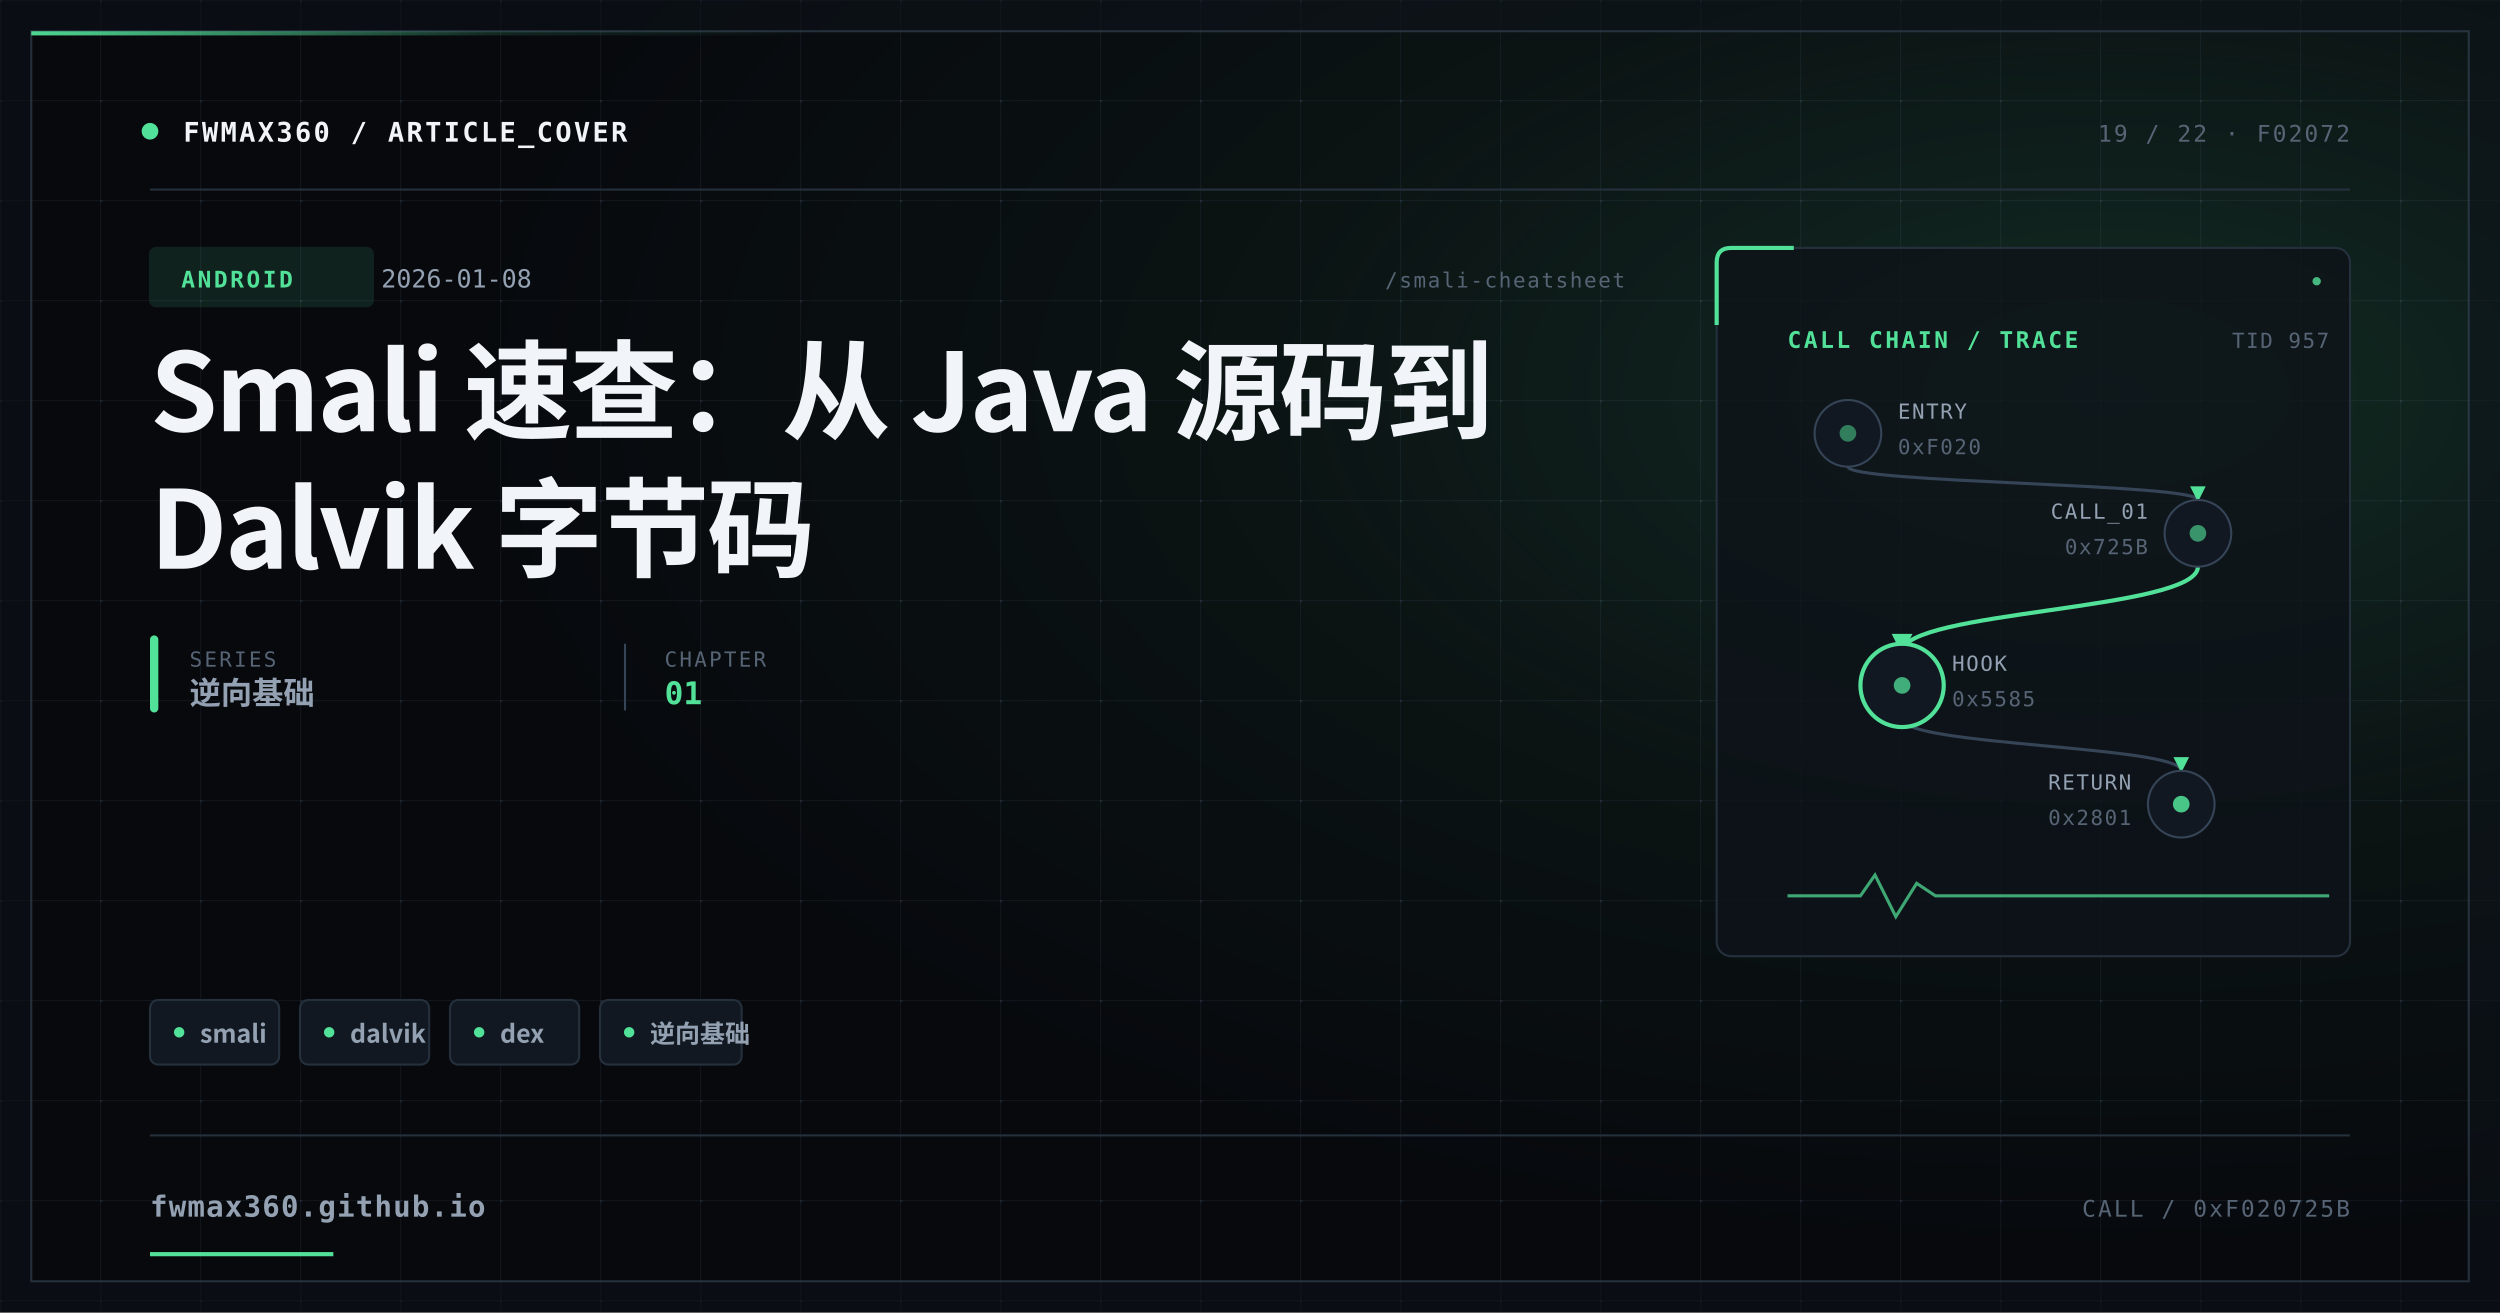
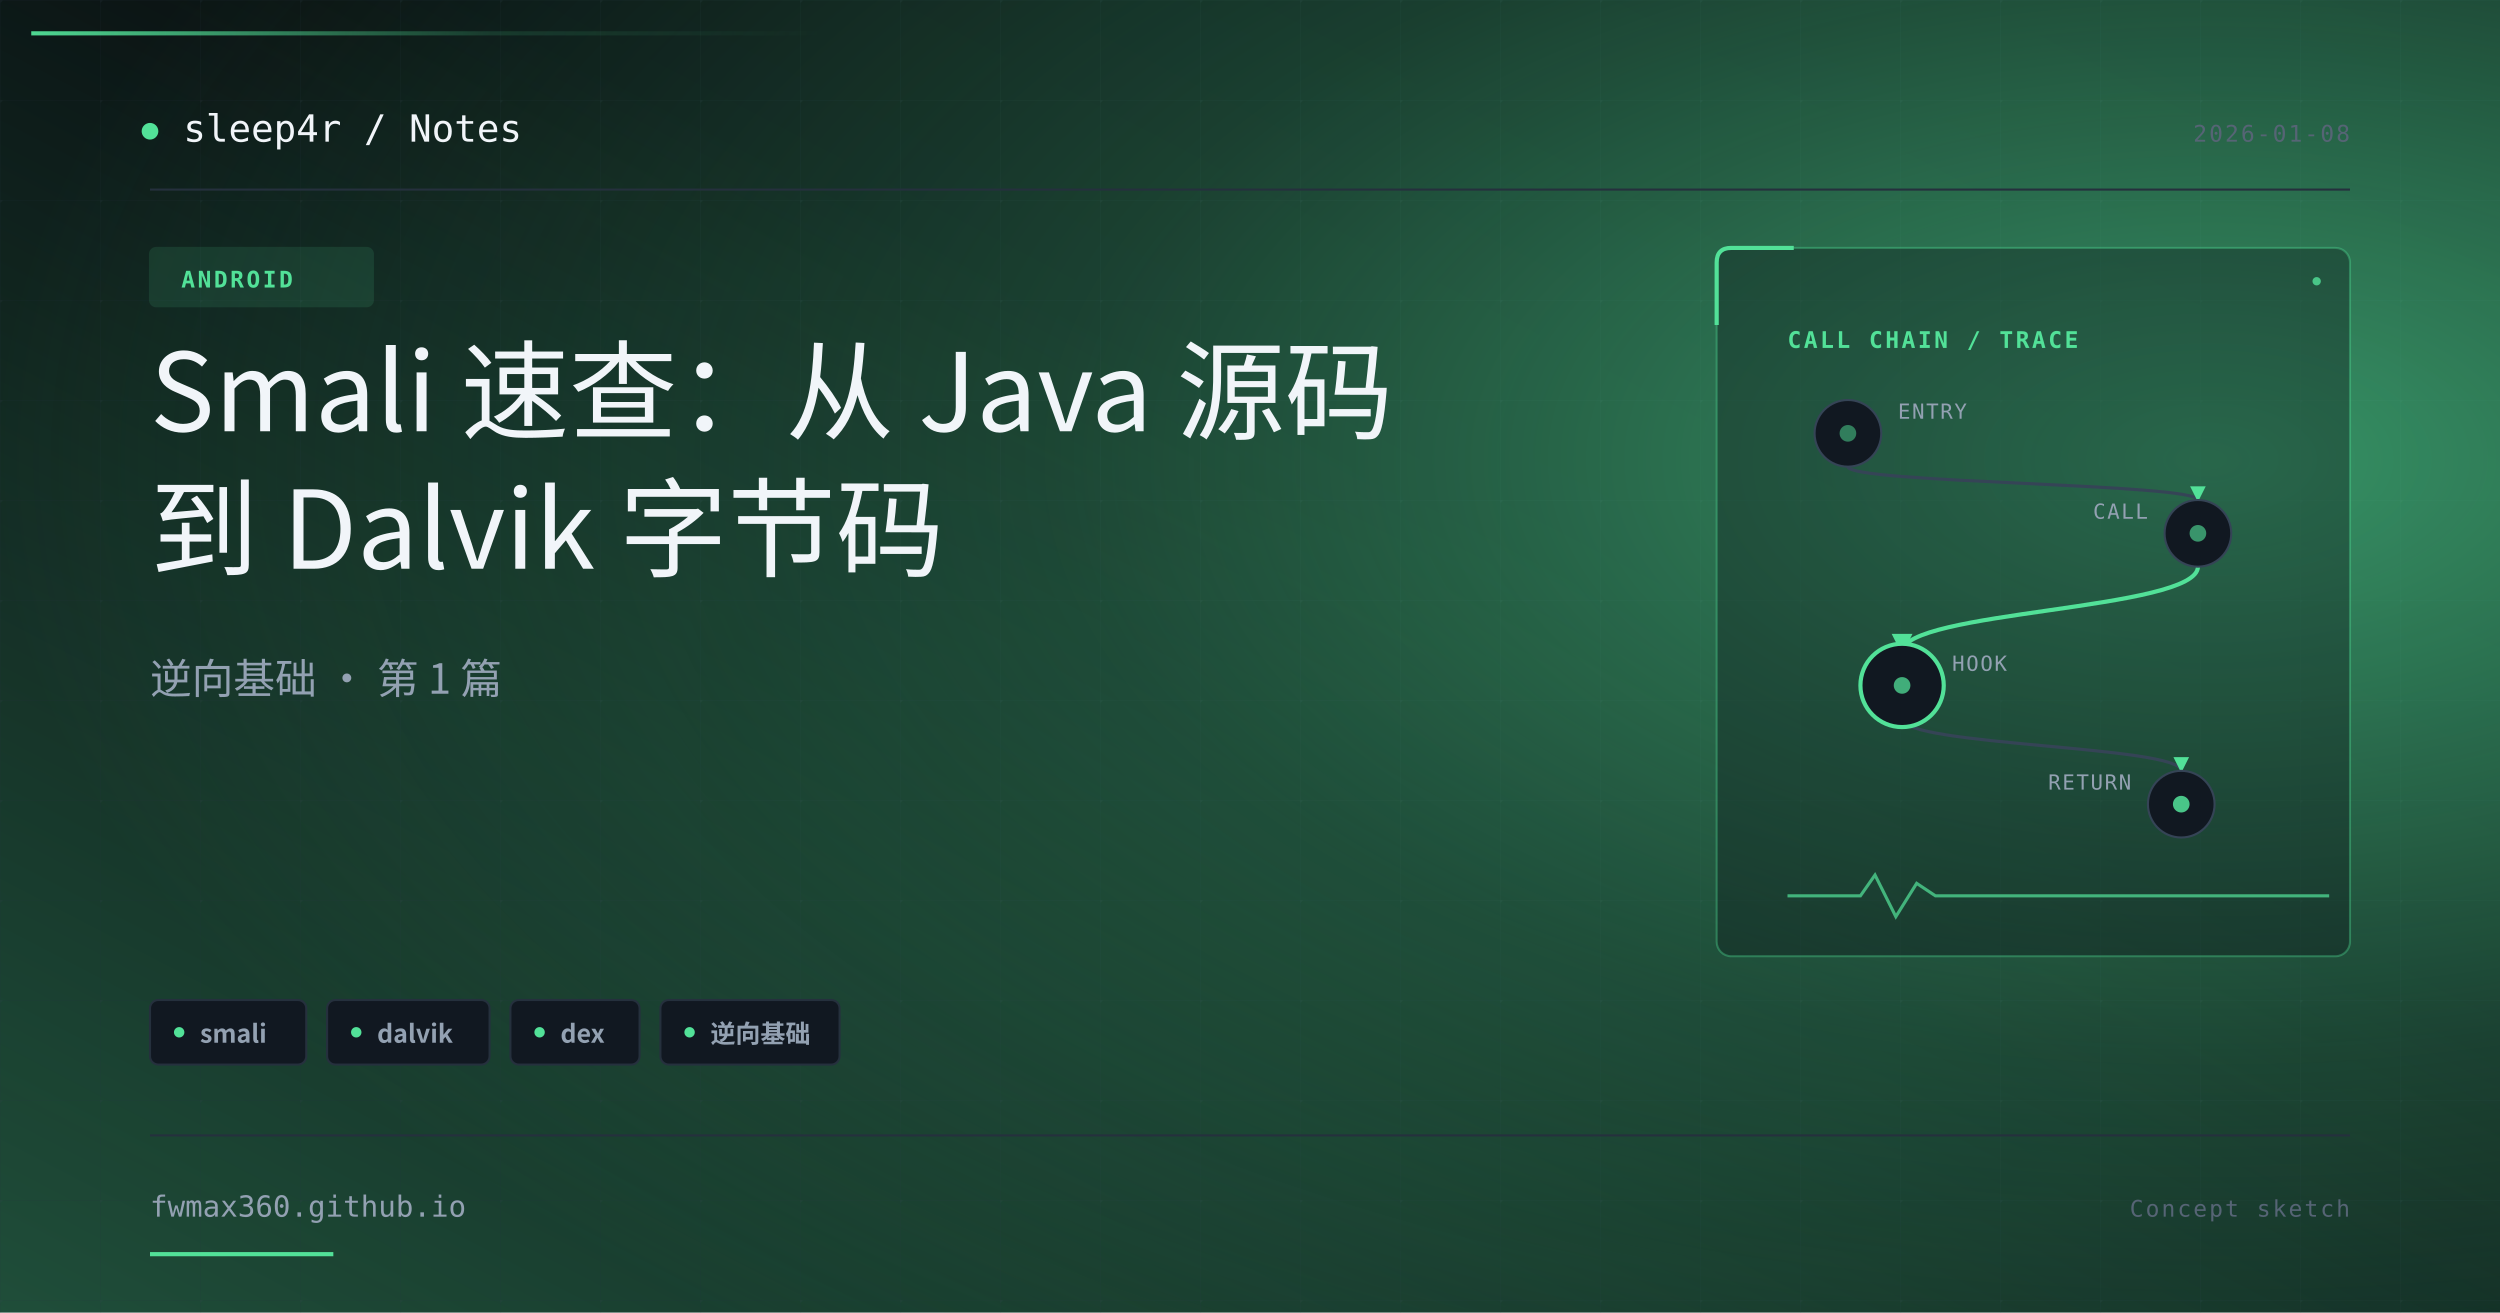
<svg xmlns="http://www.w3.org/2000/svg" width="1200" height="630" viewBox="0 0 1200 630" role="img" aria-labelledby="cover-title cover-desc">
  <defs>
    <pattern id="grid" width="48" height="48" patternUnits="userSpaceOnUse">
      <path d="M 48 0 L 0 0 0 48" fill="none" stroke="#25303d" stroke-width="1" opacity="0.42" />
      <circle cx="0" cy="0" r="1.25" fill="#354456" opacity="0.58" />
    </pattern>
-     <radialGradient id="glow" cx="84%" cy="30%" r="66%">
-       <stop offset="0" stop-color="#52e198" stop-opacity="0.16" />
-       <stop offset="0.52" stop-color="#52e198" stop-opacity="0.045" />
+     <radialGradient id="glow" cx="88%" cy="35%" r="88%">
+       <stop offset="0" stop-color="#52e198" stop-opacity="0.64" />
+       <stop offset="0.52" stop-color="#52e198" stop-opacity="0.24" />
      <stop offset="1" stop-color="#52e198" stop-opacity="0" />
    </radialGradient>
+     <linearGradient id="wash" x1="0" y1="1" x2="1" y2="0">
+       <stop offset="0" stop-color="#52e198" stop-opacity="0.32" />
+       <stop offset="0.6" stop-color="#52e198" stop-opacity="0.025" />
+       <stop offset="1" stop-color="#52e198" stop-opacity="0" />
+     </linearGradient>
    <linearGradient id="rail" x1="0" y1="0" x2="1" y2="0">
      <stop offset="0" stop-color="#52e198" stop-opacity="0.95" />
      <stop offset="0.58" stop-color="#52e198" stop-opacity="0.14" />
      <stop offset="1" stop-color="#52e198" stop-opacity="0" />
    </linearGradient>
    <marker id="arrow" viewBox="0 0 8 8" refX="7" refY="4" markerWidth="5" markerHeight="5" orient="auto-start-reverse">
      <path d="M 0 0 L 8 4 L 0 8 z" fill="#52e198" />
    </marker>
    <style>
      .mono { font-family: 'JetBrains Mono', 'SFMono-Regular', Menlo, Consolas, monospace; }
-       .sans { font-family: 'Hiragino Sans GB', 'PingFang SC', 'Microsoft YaHei', 'Noto Sans CJK SC', sans-serif; }
+       .sans { font-family: 'Helvetica Neue', 'PingFang SC', 'Hiragino Sans GB', 'Microsoft YaHei', 'Noto Sans CJK SC', sans-serif; }
      .micro { font-family: 'JetBrains Mono', 'SFMono-Regular', Menlo, Consolas, monospace; font-size: 10px; letter-spacing: .75px; }
-       .chip { font-family: 'Hiragino Sans GB', 'PingFang SC', 'Microsoft YaHei', 'Noto Sans CJK SC', sans-serif; font-size: 12px; font-weight: 600; }
+       .chip { font-family: 'Helvetica Neue', 'PingFang SC', 'Hiragino Sans GB', 'Microsoft YaHei', 'Noto Sans CJK SC', sans-serif; font-size: 12px; font-weight: 600; }
      .diagram-label { font-family: 'JetBrains Mono', 'SFMono-Regular', Menlo, Consolas, monospace; font-size: 11px; font-weight: 700; letter-spacing: 1.2px; }
    </style>
  </defs>
  <rect width="1200" height="630" fill="#07090d" />
-   <rect width="1200" height="630" fill="url(#grid)" opacity="0.7" />
+   <rect width="1200" height="630" fill="url(#wash)" />
+   <rect width="1200" height="630" fill="url(#grid)" opacity="0.25" />
  <rect width="1200" height="630" fill="url(#glow)" />
-   <path d="M 0 0 H 1200 V 630 H 0 Z M 15 15 V 615 H 1185 V 15 Z" fill="#0d1219" fill-rule="evenodd" opacity="0.54" />
-   <rect x="15" y="15" width="1170" height="600" fill="none" stroke="#354456" stroke-width="1" opacity="0.64" />
  <rect x="15" y="15" width="380" height="2" fill="url(#rail)" />
  <circle cx="72" cy="63" r="4" fill="#52e198" />
-   <text x="88" y="68" class="mono" font-size="13" font-weight="700" letter-spacing="1.1" fill="#f1f5f9">FWMAX360 / ARTICLE_COVER</text>
-   <text x="1128" y="68" class="mono" font-size="11" text-anchor="end" letter-spacing="1" fill="#566475">19 / 22 · F02072</text>
+   <text x="88" y="68" class="mono" font-size="18" font-weight="500" letter-spacing="0" fill="#f1f5f9">sleep4r / Notes</text>
+   <text x="1128" y="68" class="mono" font-size="11" text-anchor="end" letter-spacing="1" fill="#566475">2026-01-08</text>
  <line x1="72" y1="91" x2="1128" y2="91" stroke="#25303d" />
  <rect x="72" y="119" width="107" height="28" rx="3" fill="#52e198" opacity="0.12" stroke="#52e198" />
  <text x="87" y="138" class="mono" font-size="11" font-weight="700" letter-spacing="1.2" fill="#52e198">ANDROID</text>
-   <text x="183" y="138" class="mono" font-size="12" fill="#93a1b2">2026-01-08</text>
-   <text x="780" y="138" class="mono" font-size="10" text-anchor="end" letter-spacing=".8" fill="#566475">/smali-cheatsheet</text>
-   <text class="sans" font-size="52" font-weight="760" letter-spacing="-1.1" fill="#f1f5f9">
-     <tspan x="72" y="207">Smali 速查：从 Java 源码到</tspan>
-     <tspan x="72" y="273">Dalvik 字节码</tspan>
+   <text class="sans" font-size="52" font-weight="400" letter-spacing="0" fill="#f1f5f9">
+     <tspan x="72" y="207">Smali 速查：从 Java 源码</tspan>
+     <tspan x="72" y="273">到 Dalvik 字节码</tspan>
  </text>
-   <rect x="72" y="305" width="4" height="37" rx="2" fill="#52e198" />
-   <text x="91" y="320" class="mono" font-size="10" letter-spacing="1.1" fill="#566475">SERIES</text>
-   <text x="91" y="338" class="sans" font-size="15" font-weight="700" fill="#93a1b2">逆向基础</text>
-   <line x1="300" y1="309" x2="300" y2="341" stroke="#354456" />
-   <text x="319" y="320" class="mono" font-size="10" letter-spacing="1.1" fill="#566475">CHAPTER</text>
-   <text x="319" y="338" class="mono" font-size="15" font-weight="700" fill="#52e198">01</text>
-   <rect x="824" y="119" width="304" height="340" rx="7" fill="#0d1219" fill-opacity="0.78" stroke="#25303d" />
+   <text x="72" y="333" class="sans" font-size="20" font-weight="400" fill="#93a1b2">逆向基础 · 第 1 篇</text>
+   <rect x="824" y="119" width="304" height="340" rx="7" fill="#0d1219" fill-opacity="0.35" stroke="#52e198" stroke-opacity="0.35" />
  <path d="M 824 156 V 126 Q 824 119 831 119 H 861" fill="none" stroke="#52e198" stroke-width="2" />
  <circle cx="1112" cy="135" r="2" fill="#52e198" opacity="0.8" />
  <text x="858" y="167" class="diagram-label" fill="#52e198">CALL CHAIN / TRACE</text>
-   <text x="1118" y="167" class="micro" text-anchor="end" fill="#566475">TID 957</text>
  <path d="M 887 224 C 887 232, 1055 232, 1055 240" fill="none" stroke="#354456" stroke-width="1.5" marker-end="url(#arrow)" />
  <path d="M 1055 272 C 1055 293, 913 293, 913 313" fill="none" stroke="#52e198" stroke-width="2" marker-end="url(#arrow)" />
  <path d="M 913 345 C 913 358, 1047 358, 1047 370" fill="none" stroke="#354456" stroke-width="1.5" marker-end="url(#arrow)" />
  <circle cx="887" cy="208" r="16" fill="#111821" stroke="#354456" stroke-width="1" />
  <circle cx="887" cy="208" r="4" fill="#52e198" opacity="0.5" />
  <text x="911" y="201" class="micro" text-anchor="start" fill="#93a1b2">ENTRY</text>
-   <text x="911" y="218" class="micro" text-anchor="start" fill="#566475">0xF020</text>
  <circle cx="1055" cy="256" r="16" fill="#111821" stroke="#354456" stroke-width="1" />
  <circle cx="1055" cy="256" r="4" fill="#52e198" opacity="0.62" />
-   <text x="1031" y="249" class="micro" text-anchor="end" fill="#93a1b2">CALL_01</text>
-   <text x="1031" y="266" class="micro" text-anchor="end" fill="#566475">0x725B</text>
+   <text x="1031" y="249" class="micro" text-anchor="end" fill="#93a1b2">CALL</text>
  <circle cx="913" cy="329" r="20" fill="#111821" stroke="#52e198" stroke-width="2" />
  <circle cx="913" cy="329" r="4" fill="#52e198" opacity="0.74" />
  <text x="937" y="322" class="micro" text-anchor="start" fill="#93a1b2">HOOK</text>
-   <text x="937" y="339" class="micro" text-anchor="start" fill="#566475">0x5585</text>
  <circle cx="1047" cy="386" r="16" fill="#111821" stroke="#354456" stroke-width="1" />
  <circle cx="1047" cy="386" r="4" fill="#52e198" opacity="0.86" />
  <text x="1023" y="379" class="micro" text-anchor="end" fill="#93a1b2">RETURN</text>
-   <text x="1023" y="396" class="micro" text-anchor="end" fill="#566475">0x2801</text>
  <path d="M 858 430 h 35 l 7 -10 10 20 10 -16 9 6 h 189" fill="none" stroke="#52e198" stroke-width="1.5" opacity="0.72" />
-   <rect x="72" y="480" width="62" height="31" rx="4" fill="#111821" stroke="#25303d" />
+   <rect x="72" y="480" width="75" height="31" rx="4" fill="#111821" stroke="#25303d" />
  <circle cx="86" cy="495.5" r="2.5" fill="#52e198" />
  <text x="96" y="500.5" class="chip" fill="#93a1b2">smali</text>
-   <rect x="144" y="480" width="62" height="31" rx="4" fill="#111821" stroke="#25303d" />
-   <circle cx="158" cy="495.5" r="2.5" fill="#52e198" />
-   <text x="168" y="500.5" class="chip" fill="#93a1b2">dalvik</text>
-   <rect x="216" y="480" width="62" height="31" rx="4" fill="#111821" stroke="#25303d" />
-   <circle cx="230" cy="495.5" r="2.5" fill="#52e198" />
-   <text x="240" y="500.5" class="chip" fill="#93a1b2">dex</text>
-   <rect x="288" y="480" width="68" height="31" rx="4" fill="#111821" stroke="#25303d" />
-   <circle cx="302" cy="495.5" r="2.5" fill="#52e198" />
-   <text x="312" y="500.5" class="chip" fill="#93a1b2">逆向基础</text>
+   <rect x="157" y="480" width="78" height="31" rx="4" fill="#111821" stroke="#25303d" />
+   <circle cx="171" cy="495.5" r="2.5" fill="#52e198" />
+   <text x="181" y="500.5" class="chip" fill="#93a1b2">dalvik</text>
+   <rect x="245" y="480" width="62" height="31" rx="4" fill="#111821" stroke="#25303d" />
+   <circle cx="259" cy="495.5" r="2.5" fill="#52e198" />
+   <text x="269" y="500.5" class="chip" fill="#93a1b2">dex</text>
+   <rect x="317" y="480" width="86" height="31" rx="4" fill="#111821" stroke="#25303d" />
+   <circle cx="331" cy="495.5" r="2.5" fill="#52e198" />
+   <text x="341" y="500.5" class="chip" fill="#93a1b2">逆向基础</text>
  <line x1="72" y1="545" x2="1128" y2="545" stroke="#25303d" />
-   <text x="72" y="584" class="mono" font-size="14" font-weight="700" letter-spacing=".55" fill="#93a1b2">fwmax360.github.io</text>
-   <text x="1128" y="584" class="mono" font-size="11" text-anchor="end" letter-spacing="1" fill="#566475">CALL / 0xF020725B</text>
+   <text x="72" y="584" class="mono" font-size="14" font-weight="400" letter-spacing="0" fill="#93a1b2">fwmax360.github.io</text>
+   <text x="1128" y="584" class="mono" font-size="11" text-anchor="end" letter-spacing="1" fill="#566475">Concept sketch</text>
  <rect x="72" y="601" width="88" height="2" fill="#52e198" />
</svg>
